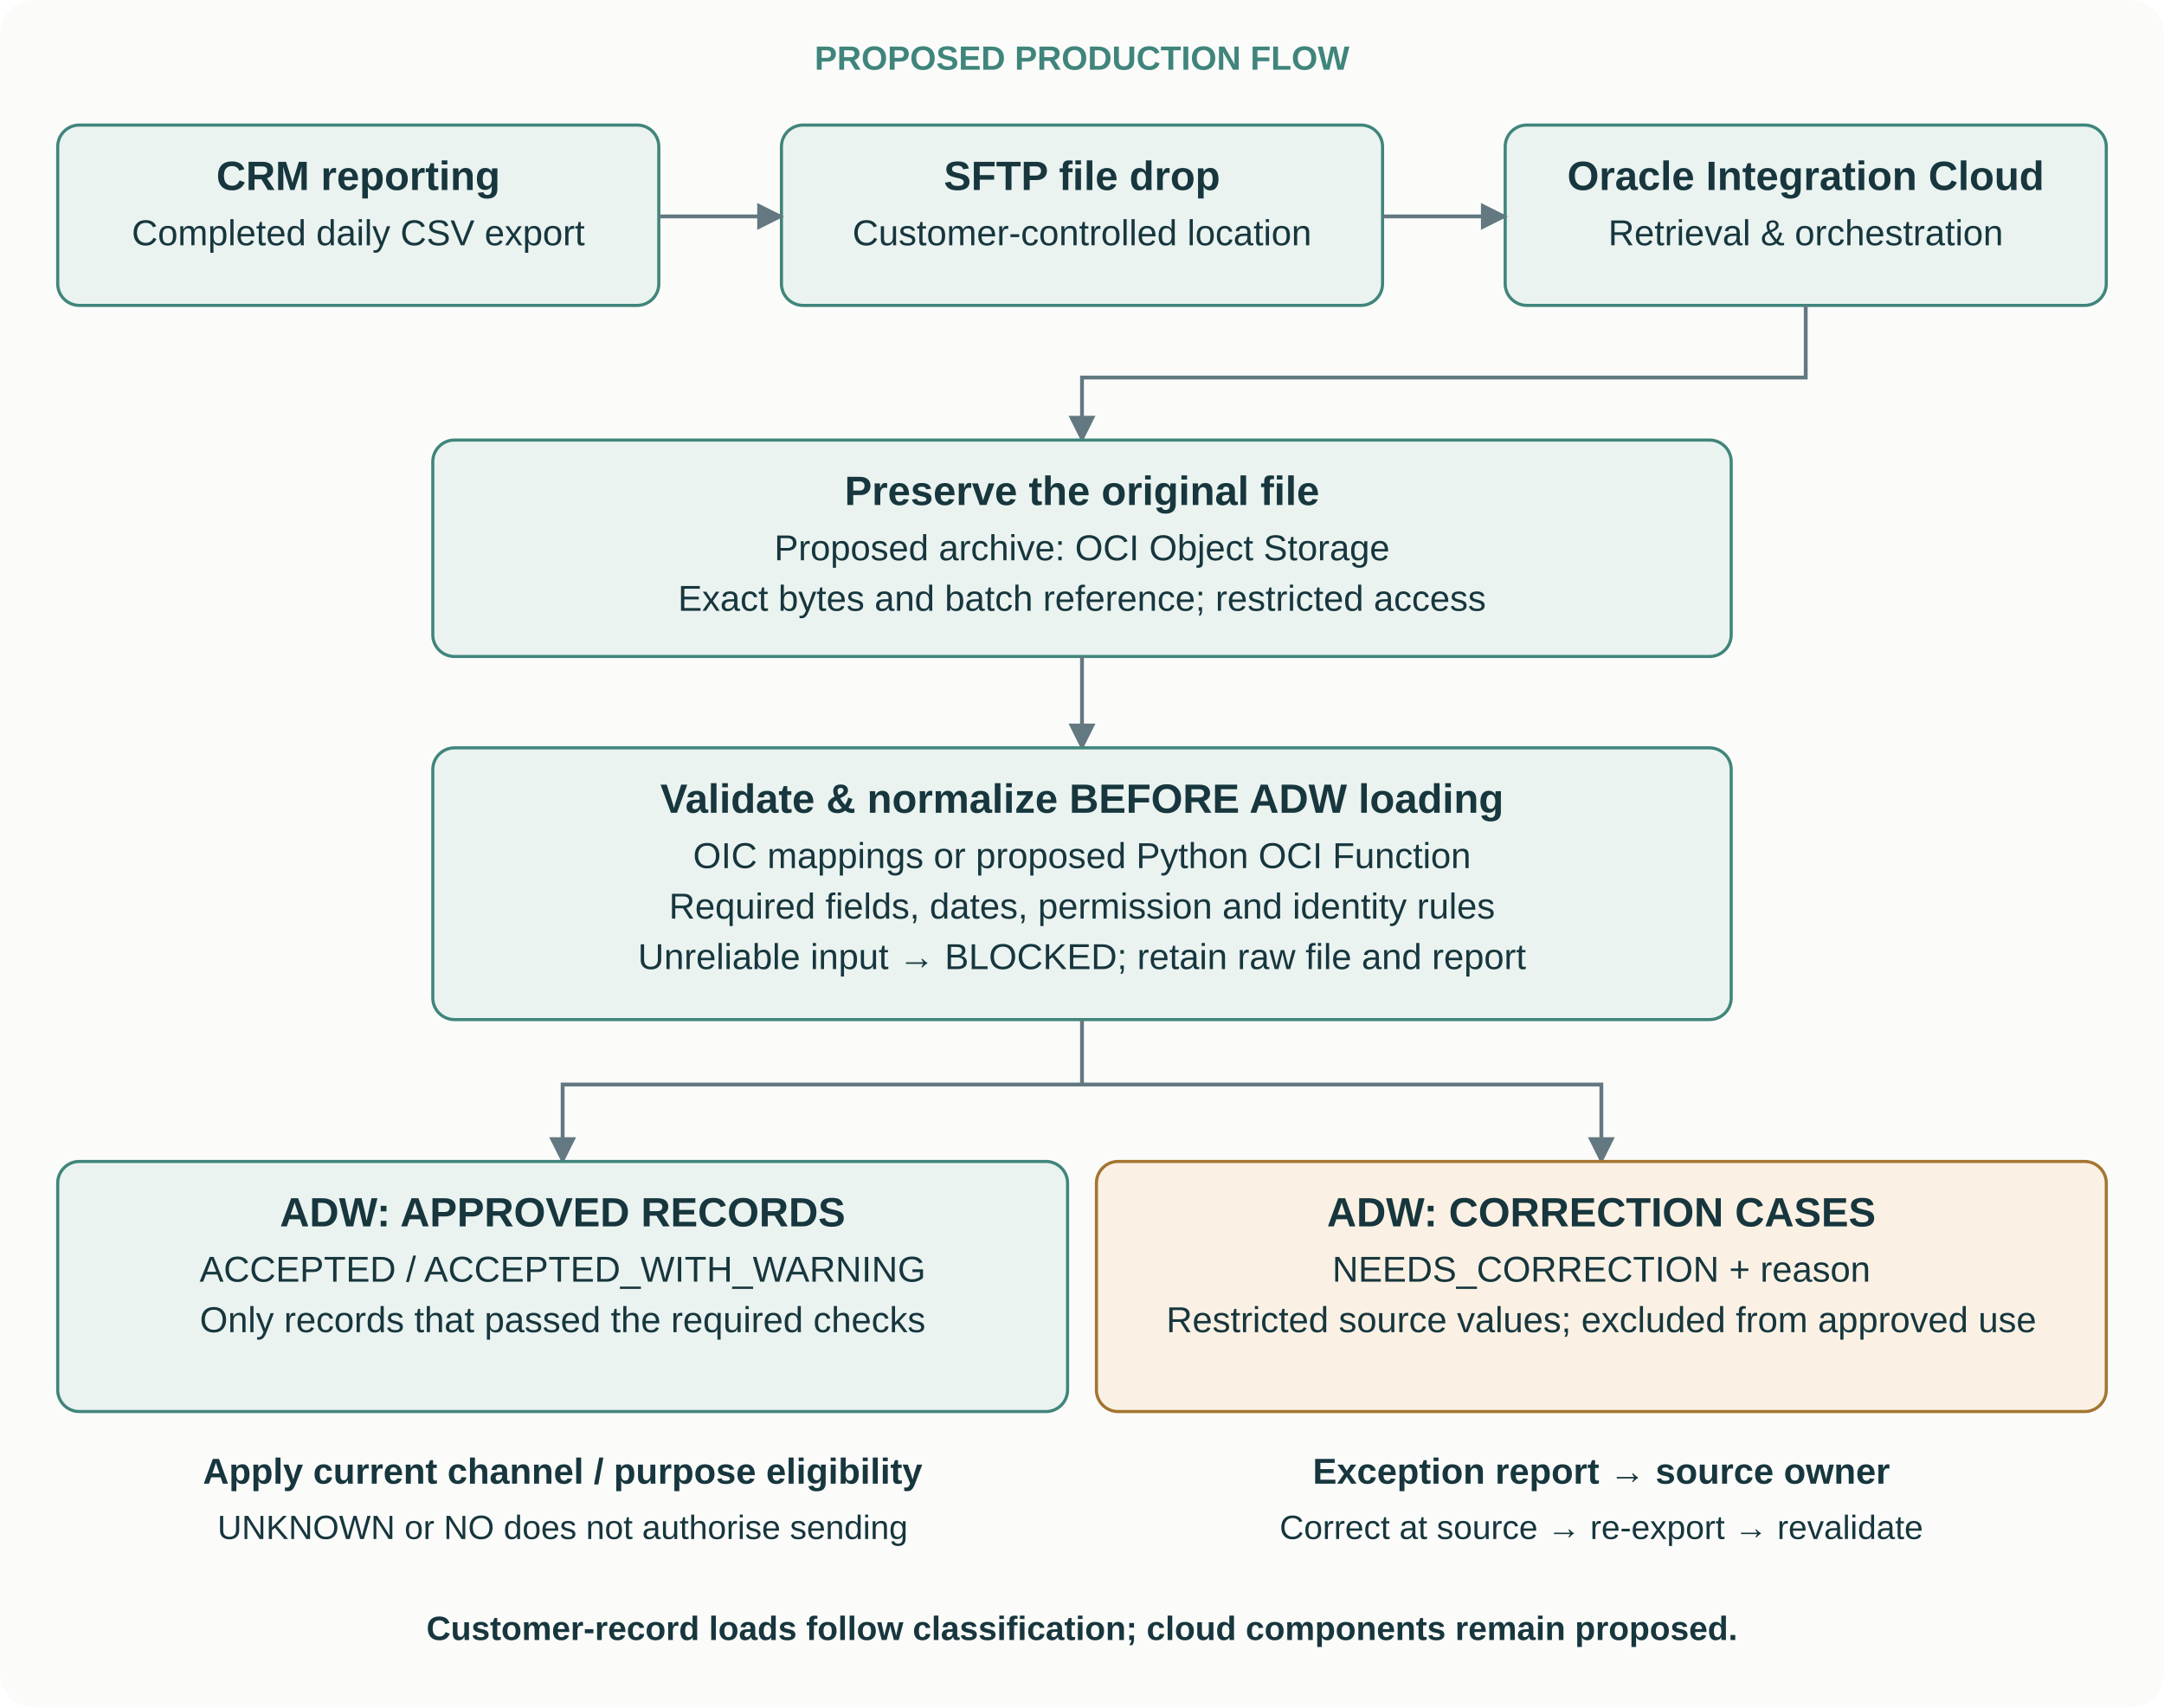
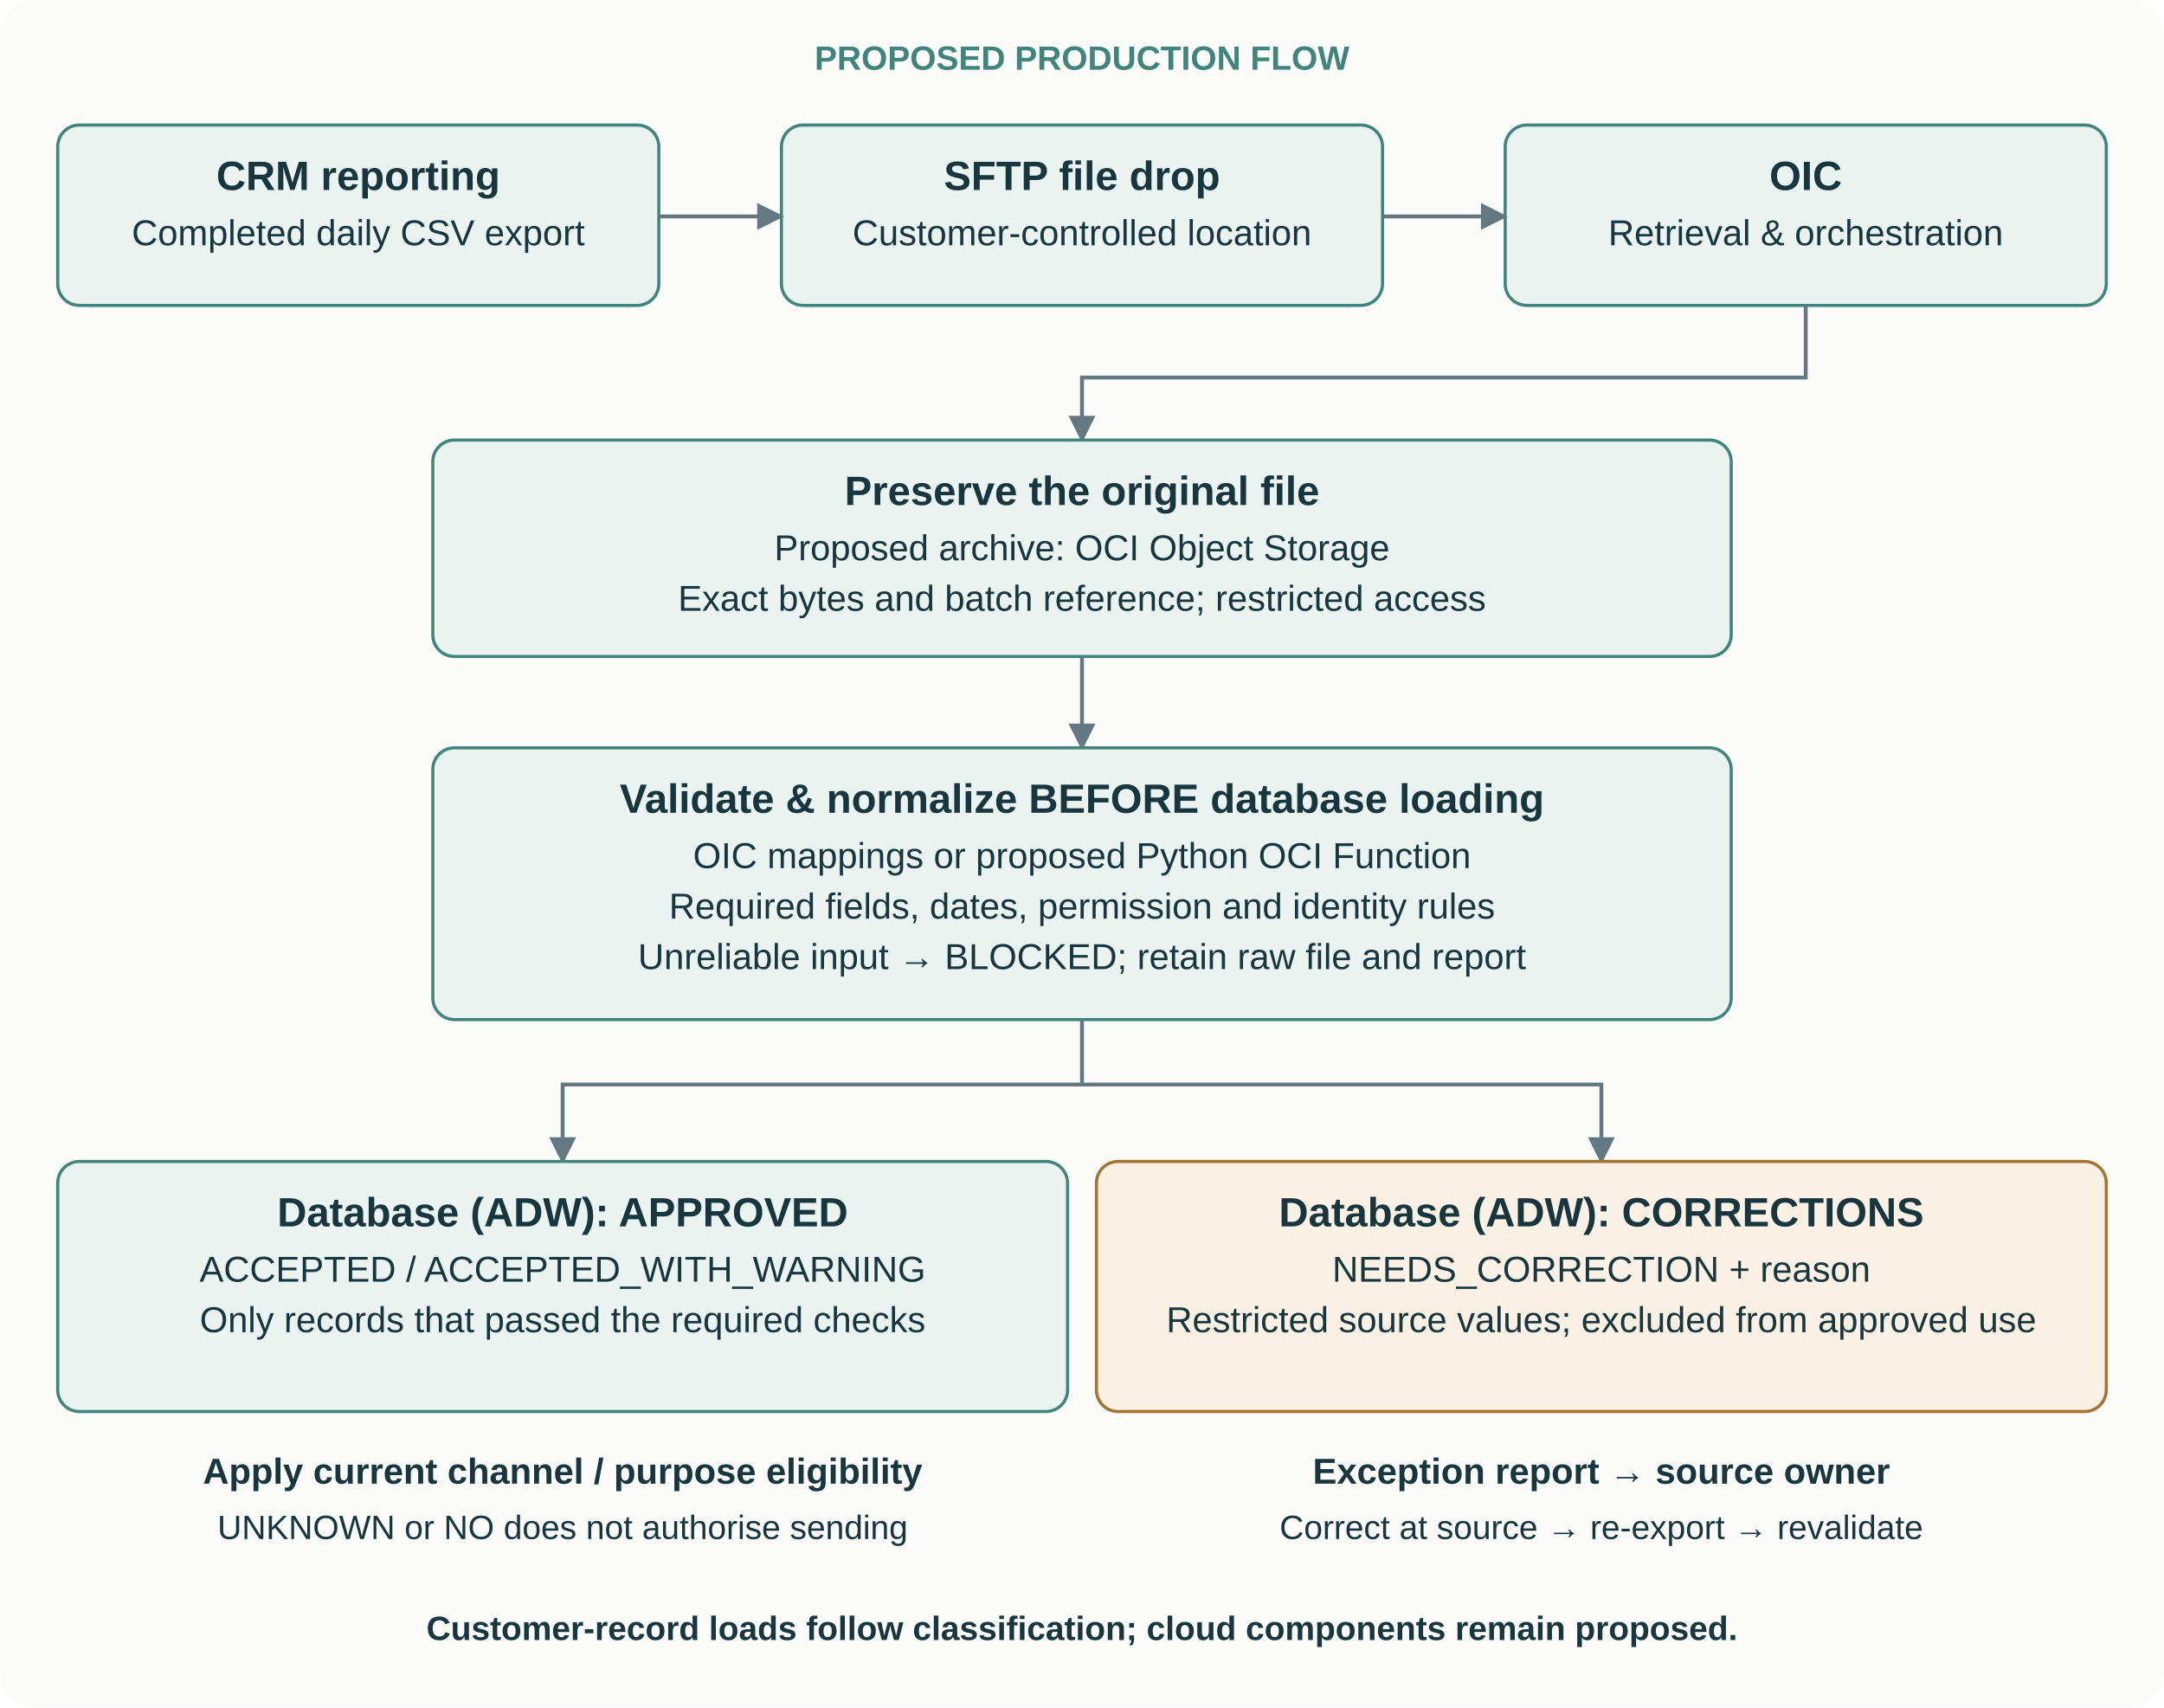
<svg xmlns="http://www.w3.org/2000/svg" width="900" height="710" viewBox="0 0 900 710" role="img" aria-labelledby="title desc">
  <defs>
    <marker id="arrow" viewBox="0 0 10 10" refX="9" refY="5" markerWidth="7" markerHeight="7" orient="auto-start-reverse">
      <path d="M0 0L10 5L0 10Z" fill="#637880" />
    </marker>
  </defs>
  <rect width="900" height="710" rx="14" fill="#fbfcfa" />
  <text x="450" y="29" text-anchor="middle" font-family="Arial,Helvetica,sans-serif" font-size="14" font-weight="700" fill="#40857b">PROPOSED PRODUCTION FLOW</text>
  <rect x="24" y="52" width="250" height="75" rx="9" fill="#eaf3f0" stroke="#40857b" stroke-width="1.3" />
  <text x="149.0" y="79" text-anchor="middle" font-family="Arial,Helvetica,sans-serif" font-size="17" font-weight="700" fill="#17363d">CRM reporting</text>
  <text x="149.0" y="102" text-anchor="middle" font-family="Arial,Helvetica,sans-serif" font-size="15" font-weight="400" fill="#17363d">Completed daily CSV export</text>
  <rect x="325" y="52" width="250" height="75" rx="9" fill="#eaf3f0" stroke="#40857b" stroke-width="1.3" />
  <text x="450.0" y="79" text-anchor="middle" font-family="Arial,Helvetica,sans-serif" font-size="17" font-weight="700" fill="#17363d">SFTP file drop</text>
  <text x="450.0" y="102" text-anchor="middle" font-family="Arial,Helvetica,sans-serif" font-size="15" font-weight="400" fill="#17363d">Customer-controlled location</text>
  <rect x="626" y="52" width="250" height="75" rx="9" fill="#eaf3f0" stroke="#40857b" stroke-width="1.3" />
-   <text x="751.0" y="79" text-anchor="middle" font-family="Arial,Helvetica,sans-serif" font-size="17" font-weight="700" fill="#17363d">Oracle Integration Cloud</text>
+   <text x="751.0" y="79" text-anchor="middle" font-family="Arial,Helvetica,sans-serif" font-size="17" font-weight="700" fill="#17363d">OIC</text>
  <text x="751.0" y="102" text-anchor="middle" font-family="Arial,Helvetica,sans-serif" font-size="15" font-weight="400" fill="#17363d">Retrieval &amp; orchestration</text>
  <polyline points="274,90 325,90" fill="none" stroke="#637880" stroke-width="1.6" marker-end="url(#arrow)" />
  <polyline points="575,90 626,90" fill="none" stroke="#637880" stroke-width="1.6" marker-end="url(#arrow)" />
  <polyline points="751,127 751,157 450,157 450,183" fill="none" stroke="#637880" stroke-width="1.6" marker-end="url(#arrow)" />
  <rect x="180" y="183" width="540" height="90" rx="9" fill="#eaf3f0" stroke="#40857b" stroke-width="1.3" />
  <text x="450.0" y="210" text-anchor="middle" font-family="Arial,Helvetica,sans-serif" font-size="17" font-weight="700" fill="#17363d">Preserve the original file</text>
  <text x="450.0" y="233" text-anchor="middle" font-family="Arial,Helvetica,sans-serif" font-size="15" font-weight="400" fill="#17363d">Proposed archive: OCI Object Storage</text>
  <text x="450.0" y="254" text-anchor="middle" font-family="Arial,Helvetica,sans-serif" font-size="15" font-weight="400" fill="#17363d">Exact bytes and batch reference; restricted access</text>
  <polyline points="450,273 450,311" fill="none" stroke="#637880" stroke-width="1.6" marker-end="url(#arrow)" />
  <rect x="180" y="311" width="540" height="113" rx="9" fill="#eaf3f0" stroke="#40857b" stroke-width="1.3" />
-   <text x="450.0" y="338" text-anchor="middle" font-family="Arial,Helvetica,sans-serif" font-size="17" font-weight="700" fill="#17363d">Validate &amp; normalize BEFORE ADW loading</text>
+   <text x="450.0" y="338" text-anchor="middle" font-family="Arial,Helvetica,sans-serif" font-size="17" font-weight="700" fill="#17363d">Validate &amp; normalize BEFORE database loading</text>
  <text x="450.0" y="361" text-anchor="middle" font-family="Arial,Helvetica,sans-serif" font-size="15" font-weight="400" fill="#17363d">OIC mappings or proposed Python OCI Function</text>
  <text x="450.0" y="382" text-anchor="middle" font-family="Arial,Helvetica,sans-serif" font-size="15" font-weight="400" fill="#17363d">Required fields, dates, permission and identity rules</text>
  <text x="450.0" y="403" text-anchor="middle" font-family="Arial,Helvetica,sans-serif" font-size="15" font-weight="400" fill="#17363d">Unreliable input → BLOCKED; retain raw file and report</text>
  <polyline points="450,424 450,451 234,451 234,483" fill="none" stroke="#637880" stroke-width="1.6" marker-end="url(#arrow)" />
  <polyline points="450,451 666,451 666,483" fill="none" stroke="#637880" stroke-width="1.6" marker-end="url(#arrow)" />
  <rect x="24" y="483" width="420" height="104" rx="9" fill="#eaf3f0" stroke="#40857b" stroke-width="1.3" />
-   <text x="234.0" y="510" text-anchor="middle" font-family="Arial,Helvetica,sans-serif" font-size="17" font-weight="700" fill="#17363d">ADW: APPROVED RECORDS</text>
+   <text x="234.0" y="510" text-anchor="middle" font-family="Arial,Helvetica,sans-serif" font-size="17" font-weight="700" fill="#17363d">Database (ADW): APPROVED</text>
  <text x="234.0" y="533" text-anchor="middle" font-family="Arial,Helvetica,sans-serif" font-size="15" font-weight="400" fill="#17363d">ACCEPTED / ACCEPTED_WITH_WARNING</text>
  <text x="234.0" y="554" text-anchor="middle" font-family="Arial,Helvetica,sans-serif" font-size="15" font-weight="400" fill="#17363d">Only records that passed the required checks</text>
  <rect x="456" y="483" width="420" height="104" rx="9" fill="#faf1e4" stroke="#a47530" stroke-width="1.3" />
-   <text x="666.0" y="510" text-anchor="middle" font-family="Arial,Helvetica,sans-serif" font-size="17" font-weight="700" fill="#17363d">ADW: CORRECTION CASES</text>
+   <text x="666.0" y="510" text-anchor="middle" font-family="Arial,Helvetica,sans-serif" font-size="17" font-weight="700" fill="#17363d">Database (ADW): CORRECTIONS</text>
  <text x="666.0" y="533" text-anchor="middle" font-family="Arial,Helvetica,sans-serif" font-size="15" font-weight="400" fill="#17363d">NEEDS_CORRECTION + reason</text>
  <text x="666.0" y="554" text-anchor="middle" font-family="Arial,Helvetica,sans-serif" font-size="15" font-weight="400" fill="#17363d">Restricted source values; excluded from approved use</text>
  <text x="234" y="617" text-anchor="middle" font-family="Arial,Helvetica,sans-serif" font-size="15" font-weight="700" fill="#17363d">Apply current channel / purpose eligibility</text>
  <text x="234" y="640" text-anchor="middle" font-family="Arial,Helvetica,sans-serif" font-size="14" font-weight="400" fill="#17363d">UNKNOWN or NO does not authorise sending</text>
  <text x="666" y="617" text-anchor="middle" font-family="Arial,Helvetica,sans-serif" font-size="15" font-weight="700" fill="#17363d">Exception report → source owner</text>
  <text x="666" y="640" text-anchor="middle" font-family="Arial,Helvetica,sans-serif" font-size="14" font-weight="400" fill="#17363d">Correct at source → re-export → revalidate</text>
  <text x="450" y="682" text-anchor="middle" font-family="Arial,Helvetica,sans-serif" font-size="14" font-weight="700" fill="#17363d">Customer-record loads follow classification; cloud components remain proposed.</text>
</svg>
